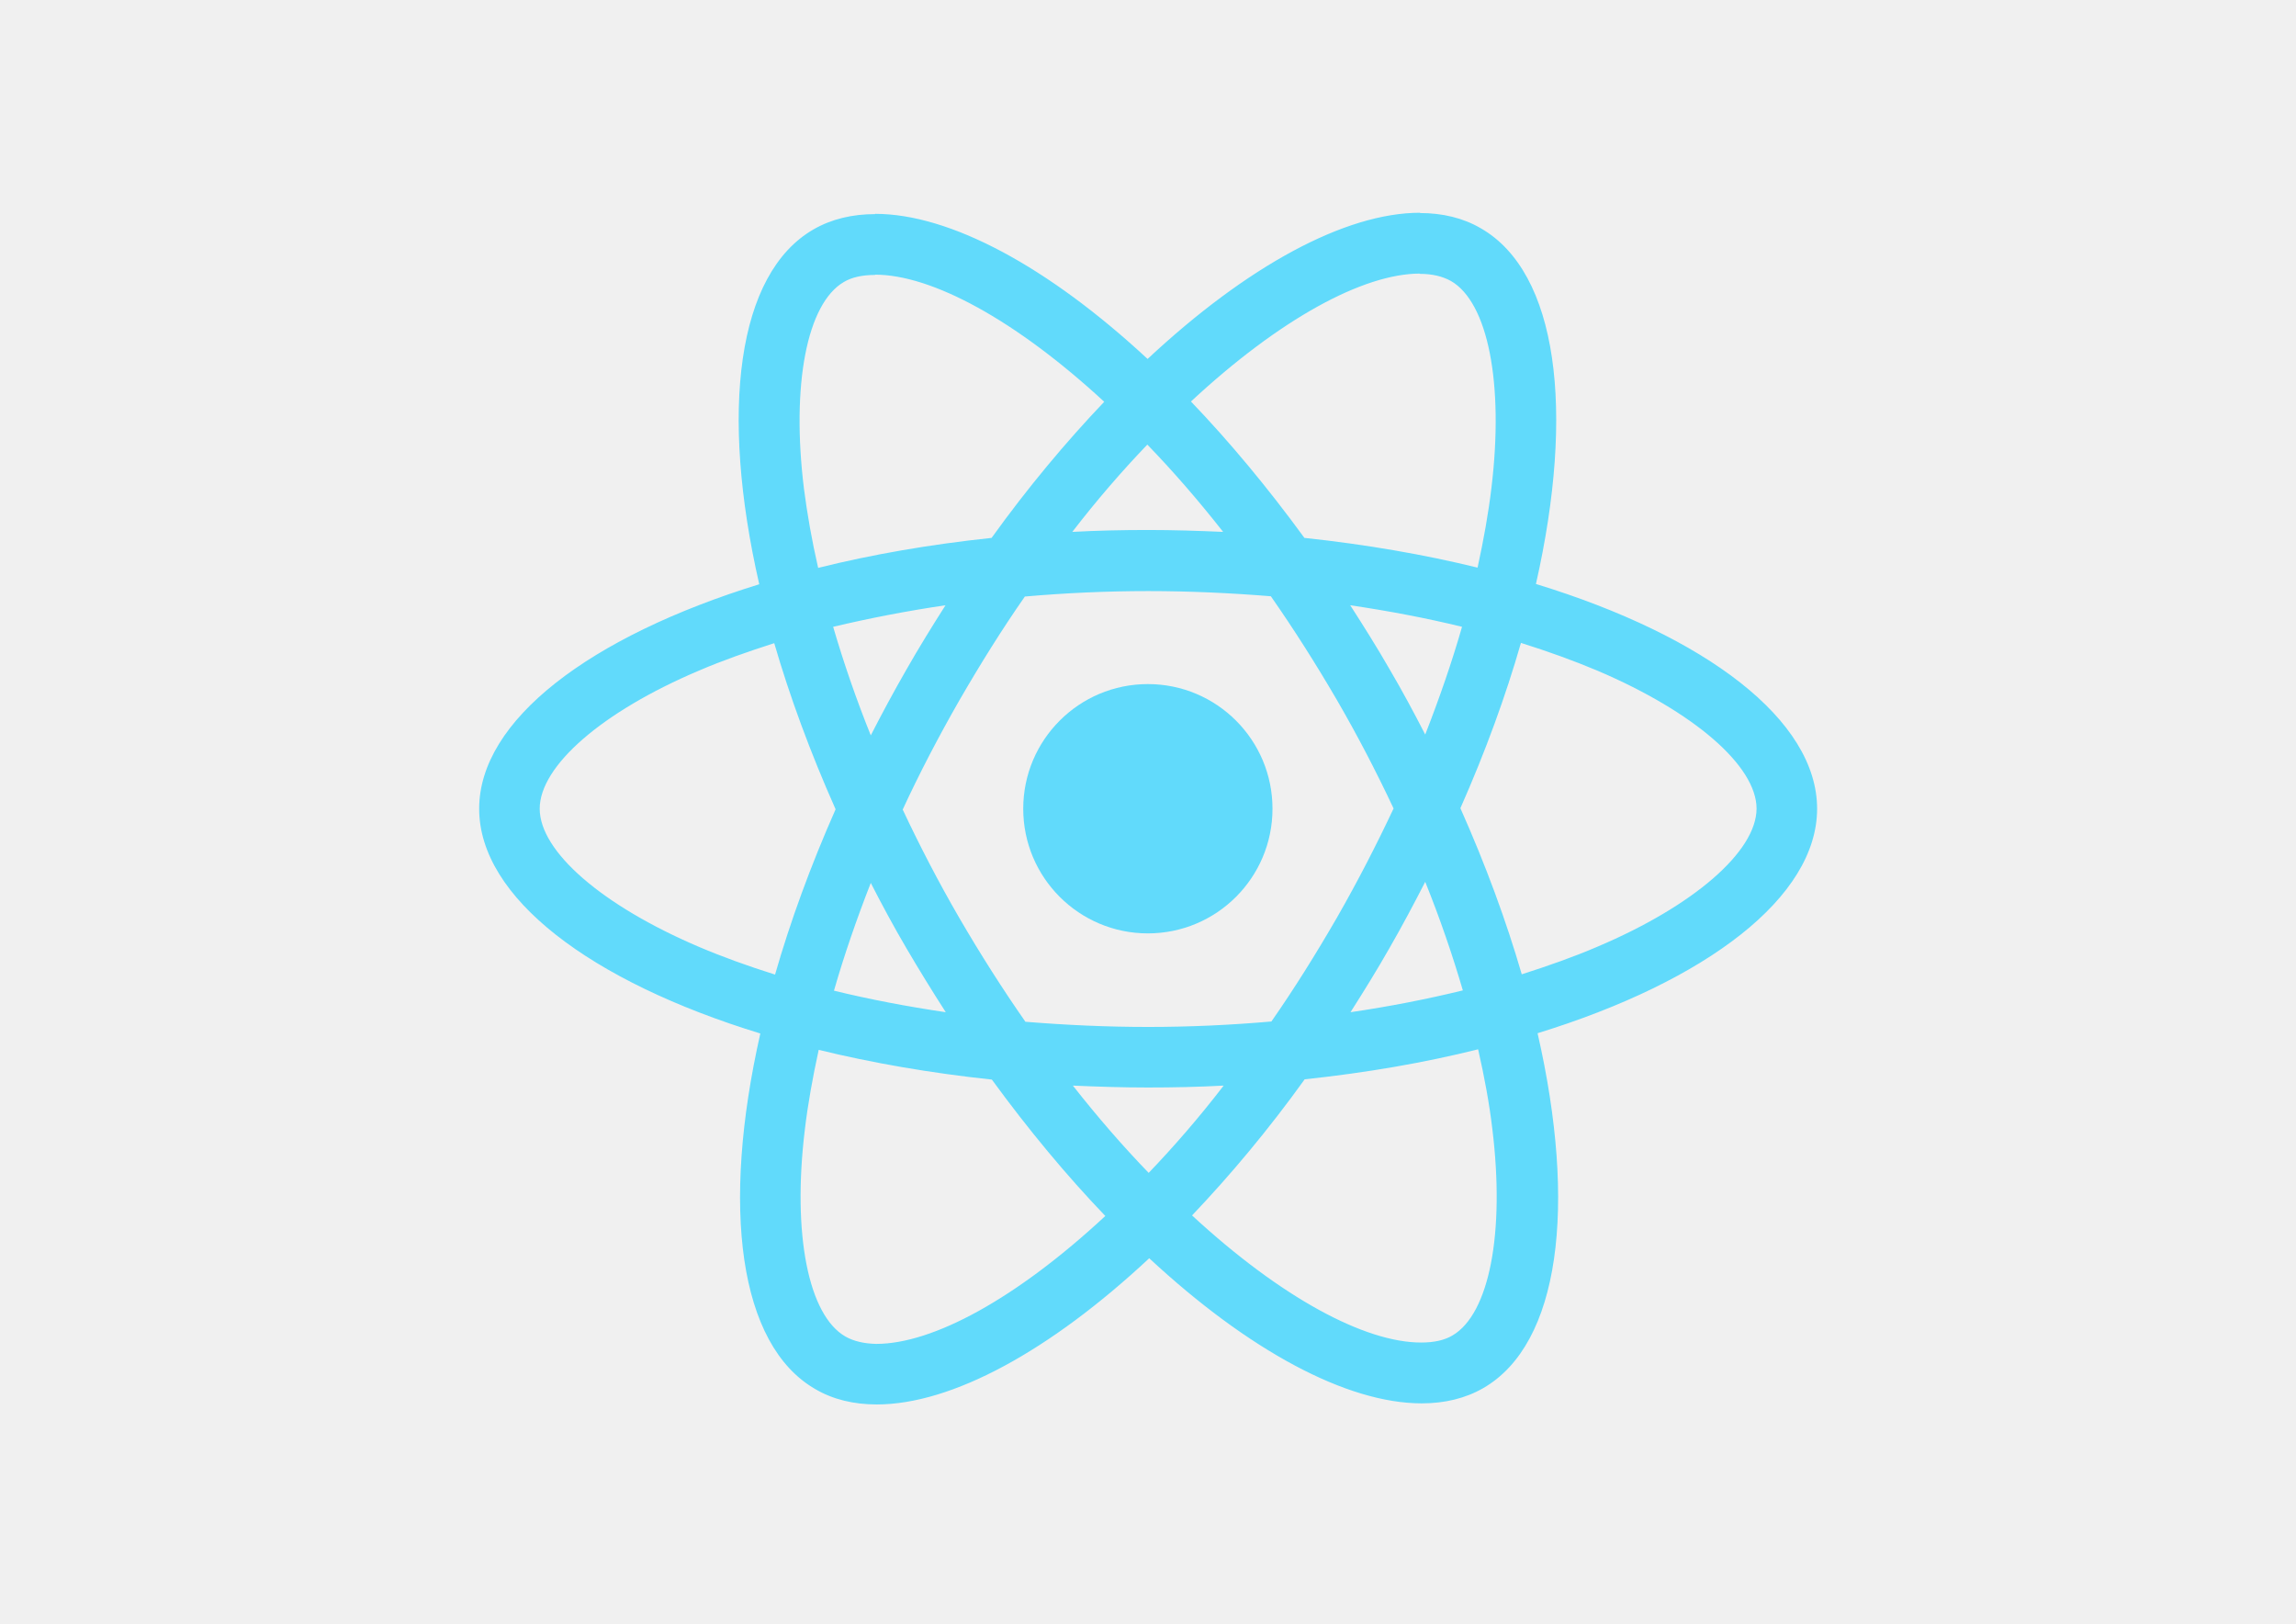
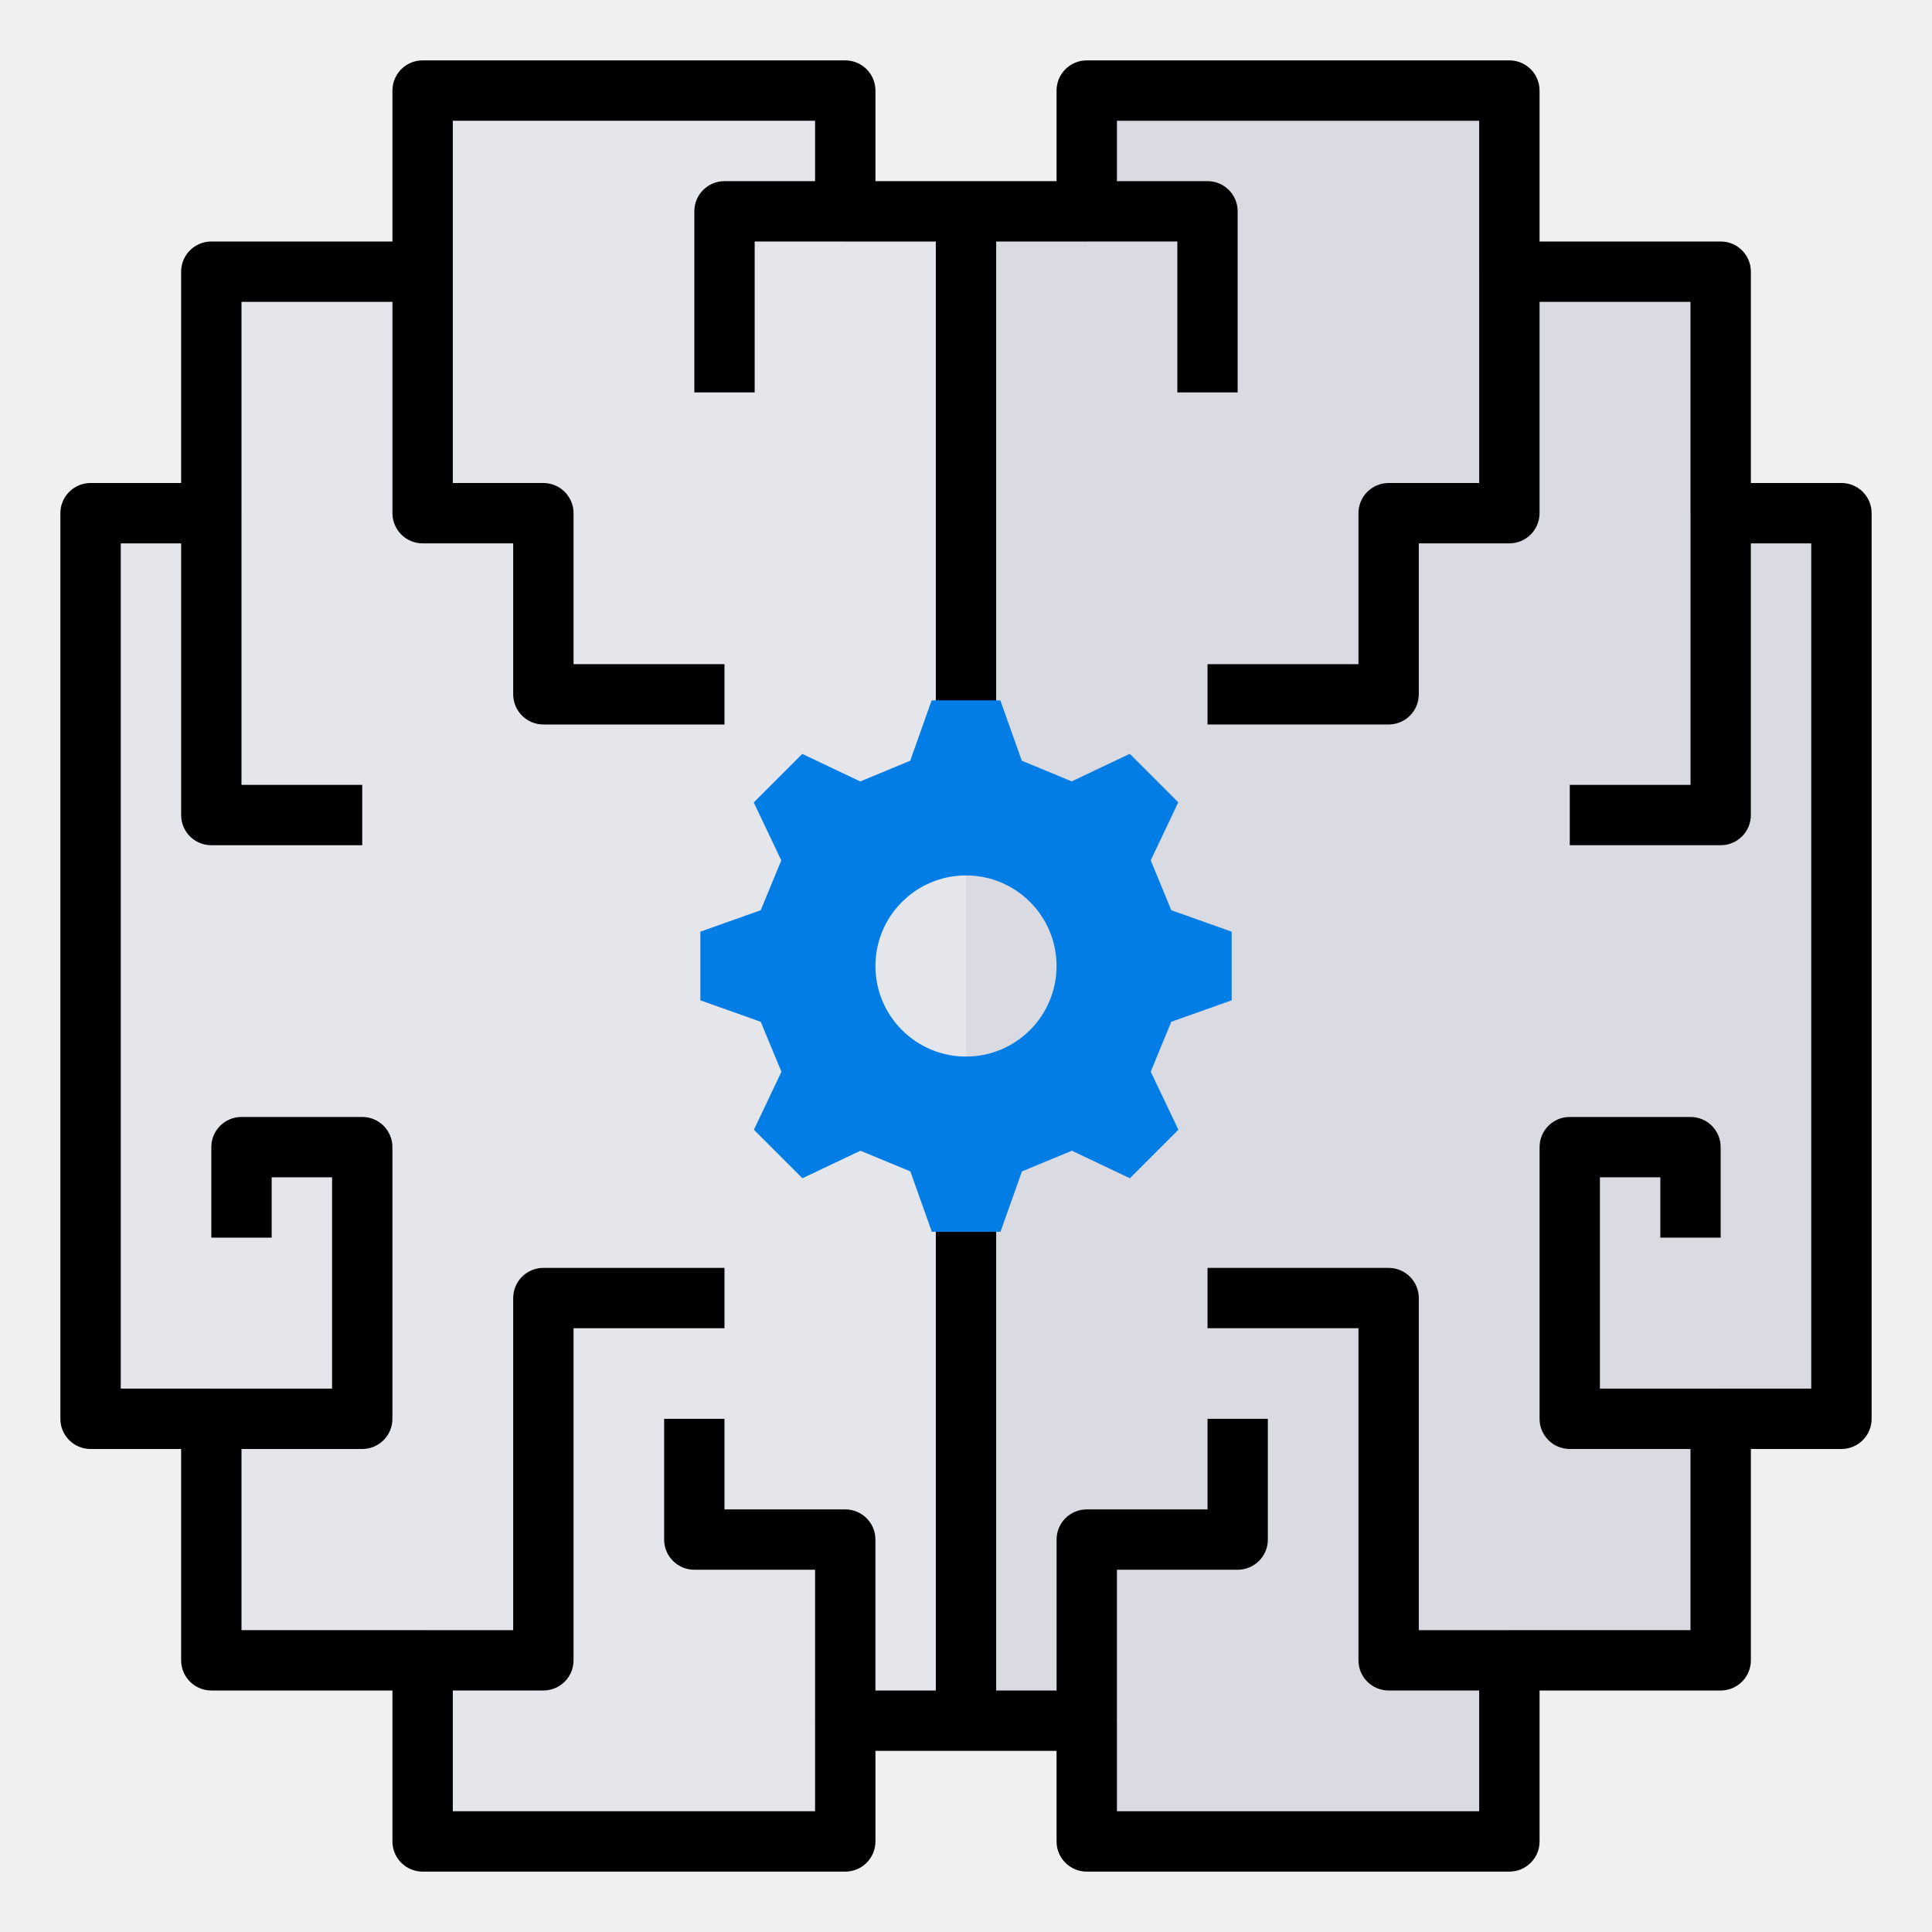
- <svg xmlns="http://www.w3.org/2000/svg" viewBox="0 0 841.9 595.3">
-   <g fill="#61DAFB">
-     <path d="M666.3 296.5c0-32.5-40.7-63.3-103.1-82.4 14.4-63.6 8-114.2-20.2-130.4-6.5-3.8-14.1-5.6-22.4-5.6v22.3c4.6 0 8.3.9 11.4 2.6 13.6 7.8 19.5 37.5 14.9 75.7-1.1 9.4-2.9 19.3-5.1 29.4-19.6-4.8-41-8.5-63.5-10.9-13.5-18.5-27.5-35.3-41.6-50 32.6-30.3 63.2-46.9 84-46.9V78c-27.5 0-63.5 19.6-99.9 53.6-36.4-33.8-72.4-53.2-99.9-53.2v22.3c20.7 0 51.4 16.5 84 46.6-14 14.7-28 31.4-41.3 49.9-22.6 2.4-44 6.1-63.6 11-2.3-10-4-19.7-5.2-29-4.7-38.2 1.1-67.9 14.6-75.8 3-1.8 6.9-2.6 11.5-2.6V78.5c-8.4 0-16 1.8-22.6 5.6-28.1 16.2-34.4 66.7-19.9 130.1-62.2 19.2-102.7 49.9-102.7 82.3 0 32.5 40.7 63.3 103.1 82.4-14.4 63.6-8 114.2 20.2 130.4 6.5 3.8 14.1 5.6 22.5 5.6 27.5 0 63.5-19.6 99.9-53.6 36.4 33.8 72.4 53.2 99.9 53.2 8.4 0 16-1.8 22.6-5.6 28.1-16.2 34.4-66.7 19.9-130.1 62-19.1 102.5-49.9 102.5-82.3zm-130.2-66.7c-3.7 12.9-8.3 26.2-13.5 39.5-4.1-8-8.4-16-13.1-24-4.6-8-9.5-15.8-14.4-23.4 14.2 2.1 27.9 4.7 41 7.9zm-45.8 106.5c-7.8 13.5-15.8 26.3-24.1 38.2-14.9 1.3-30 2-45.2 2-15.1 0-30.2-.7-45-1.9-8.3-11.9-16.4-24.6-24.2-38-7.6-13.1-14.5-26.4-20.8-39.8 6.2-13.4 13.2-26.8 20.7-39.9 7.8-13.5 15.8-26.3 24.1-38.2 14.9-1.3 30-2 45.2-2 15.1 0 30.2.7 45 1.9 8.3 11.9 16.4 24.6 24.2 38 7.6 13.1 14.5 26.4 20.8 39.8-6.3 13.4-13.2 26.8-20.7 39.9zm32.3-13c5.4 13.4 10 26.8 13.8 39.8-13.1 3.2-26.9 5.9-41.2 8 4.9-7.7 9.8-15.6 14.4-23.7 4.6-8 8.9-16.1 13-24.1zM421.2 430c-9.3-9.6-18.6-20.3-27.8-32 9 .4 18.2.7 27.5.7 9.4 0 18.7-.2 27.8-.7-9 11.7-18.3 22.4-27.5 32zm-74.4-58.9c-14.2-2.1-27.9-4.7-41-7.9 3.7-12.9 8.3-26.2 13.5-39.5 4.1 8 8.4 16 13.1 24 4.7 8 9.5 15.8 14.4 23.4zM420.7 163c9.3 9.6 18.6 20.3 27.8 32-9-.4-18.2-.7-27.5-.7-9.4 0-18.7.2-27.8.7 9-11.7 18.3-22.4 27.5-32zm-74 58.9c-4.9 7.7-9.8 15.6-14.4 23.7-4.6 8-8.9 16-13 24-5.4-13.4-10-26.8-13.8-39.8 13.1-3.1 26.9-5.8 41.2-7.9zm-90.5 125.2c-35.4-15.1-58.3-34.9-58.3-50.6 0-15.7 22.9-35.6 58.3-50.6 8.6-3.7 18-7 27.7-10.1 5.7 19.6 13.2 40 22.5 60.9-9.2 20.8-16.6 41.1-22.2 60.6-9.9-3.1-19.3-6.5-28-10.2zM310 490c-13.6-7.8-19.5-37.5-14.9-75.7 1.1-9.4 2.9-19.3 5.1-29.4 19.6 4.8 41 8.5 63.5 10.9 13.5 18.5 27.5 35.3 41.6 50-32.6 30.3-63.2 46.9-84 46.9-4.5-.1-8.3-1-11.3-2.7zm237.2-76.2c4.7 38.2-1.1 67.9-14.6 75.8-3 1.8-6.9 2.6-11.5 2.6-20.7 0-51.4-16.5-84-46.6 14-14.7 28-31.4 41.3-49.9 22.6-2.4 44-6.1 63.6-11 2.3 10.1 4.1 19.8 5.2 29.1zm38.5-66.7c-8.6 3.7-18 7-27.7 10.1-5.7-19.6-13.2-40-22.5-60.9 9.2-20.8 16.6-41.1 22.2-60.6 9.9 3.1 19.3 6.5 28.1 10.2 35.4 15.1 58.3 34.9 58.3 50.6-.1 15.7-23 35.6-58.4 50.6zM320.8 78.4z" />
-     <circle cx="420.9" cy="296.5" r="45.7" />
-     <path d="M520.5 78.1z" />
-   </g>
+ <svg xmlns="http://www.w3.org/2000/svg" width="800px" height="800px" viewBox="0 0 64 64" id="fill">
+   <polygon points="32 7 28 7 28 3 14 3 14 9 7 9 7 17 3 17 3 47 7 47 7 55 14 55 14 61 28 61 28 57 32 57 32 7" style="fill:#e5e6eb" />
+   <polygon points="32 7 36 7 36 3 50 3 50 9 57 9 57 17 61 17 61 47 57 47 57 55 50 55 50 61 36 61 36 57 32 57 32 7" style="fill:#d9dae2" />
+   <path d="M25,13H23V7a1,1,0,0,1,1-1h4V8H25Z" style="fill:#fff" />
+   <path d="M29,57H27V52H23a1,1,0,0,1-1-1V47h2v3h4a1,1,0,0,1,1,1Z" style="fill:#fff" />
+   <path d="M18,56H14V54h3V43a1,1,0,0,1,1-1h6v2H19V55A1,1,0,0,1,18,56Z" style="fill:#fff" />
+   <path d="M12,48H7V46h4V39H9v2H7V38a1,1,0,0,1,1-1h4a1,1,0,0,1,1,1v9A1,1,0,0,1,12,48Z" style="fill:#fff" />
+   <path d="M24,24H18a1,1,0,0,1-1-1V18H14a1,1,0,0,1-1-1V9h2v7h3a1,1,0,0,1,1,1v5h5Z" style="fill:#fff" />
+   <path d="M12,28H7a1,1,0,0,1-1-1V17H8v9h4Z" style="fill:#fff" />
+   <path d="M41,13H39V8H36V6h4a1,1,0,0,1,1,1Z" style="fill:#fff" />
+   <path d="M37,57H35V51a1,1,0,0,1,1-1h4V47h2v4a1,1,0,0,1-1,1H37Z" style="fill:#fff" />
+   <path d="M50,56H46a1,1,0,0,1-1-1V44H40V42h6a1,1,0,0,1,1,1V54h3Z" style="fill:#fff" />
+   <path d="M57,48H52a1,1,0,0,1-1-1V38a1,1,0,0,1,1-1h4a1,1,0,0,1,1,1v3H55V39H53v7h4Z" style="fill:#fff" />
+   <path d="M46,24H40V22h5V17a1,1,0,0,1,1-1h3V9h2v8a1,1,0,0,1-1,1H47v5A1,1,0,0,1,46,24Z" style="fill:#fff" />
+   <path d="M57,28H52V26h4V17h2V27A1,1,0,0,1,57,28Z" style="fill:#fff" />
+   <path d="M61,16H58V9a1,1,0,0,0-1-1H51V3a1,1,0,0,0-1-1H36a1,1,0,0,0-1,1V6H29V3a1,1,0,0,0-1-1H14a1,1,0,0,0-1,1V8H7A1,1,0,0,0,6,9v7H3a1,1,0,0,0-1,1V47a1,1,0,0,0,1,1H6v7a1,1,0,0,0,1,1h6v5a1,1,0,0,0,1,1H28a1,1,0,0,0,1-1V58h6v3a1,1,0,0,0,1,1H50a1,1,0,0,0,1-1V56h6a1,1,0,0,0,1-1V48h3a1,1,0,0,0,1-1V17A1,1,0,0,0,61,16ZM60,46H53V39h2v2h2V38a1,1,0,0,0-1-1H52a1,1,0,0,0-1,1v9a1,1,0,0,0,1,1h4v6H47V43a1,1,0,0,0-1-1H40v2h5V55a1,1,0,0,0,1,1h3v4H37V52h4a1,1,0,0,0,1-1V47H40v3H36a1,1,0,0,0-1,1v5H33V40.212H31V56H29V51a1,1,0,0,0-1-1H24V47H22v4a1,1,0,0,0,1,1h4v8H15V56h3a1,1,0,0,0,1-1V44h5V42H18a1,1,0,0,0-1,1V54H8V48h4a1,1,0,0,0,1-1V38a1,1,0,0,0-1-1H8a1,1,0,0,0-1,1v3H9V39h2v7H4V18H6v9a1,1,0,0,0,1,1h5V26H8V10h5v7a1,1,0,0,0,1,1h3v5a1,1,0,0,0,1,1h6V22H19V17a1,1,0,0,0-1-1H15V4H27V6H24a1,1,0,0,0-1,1v6h2V8h6V24h2V8h6v5h2V7a1,1,0,0,0-1-1H37V4H49V16H46a1,1,0,0,0-1,1v5H40v2h6a1,1,0,0,0,1-1V18h3a1,1,0,0,0,1-1V10h5V26H52v2h5a1,1,0,0,0,1-1V18h2Z" />
+   <path d="M38.8,33.848l2-.711V30.863l-2-.711L38.119,28.5l.912-1.921-1.607-1.607-1.921.912L33.848,25.2l-.711-2H30.863l-.711,2-1.655.686-1.921-.912-1.607,1.607.912,1.921L25.2,30.152l-2,.711v2.274l2,.711.686,1.655-.912,1.921,1.607,1.607,1.921-.912,1.655.685.711,2h2.274l.711-2,1.655-.685,1.921.912,1.607-1.607L38.119,35.5ZM32,35a3,3,0,1,1,3-3A3,3,0,0,1,32,35Z" style="fill:#027de5" />
</svg>
